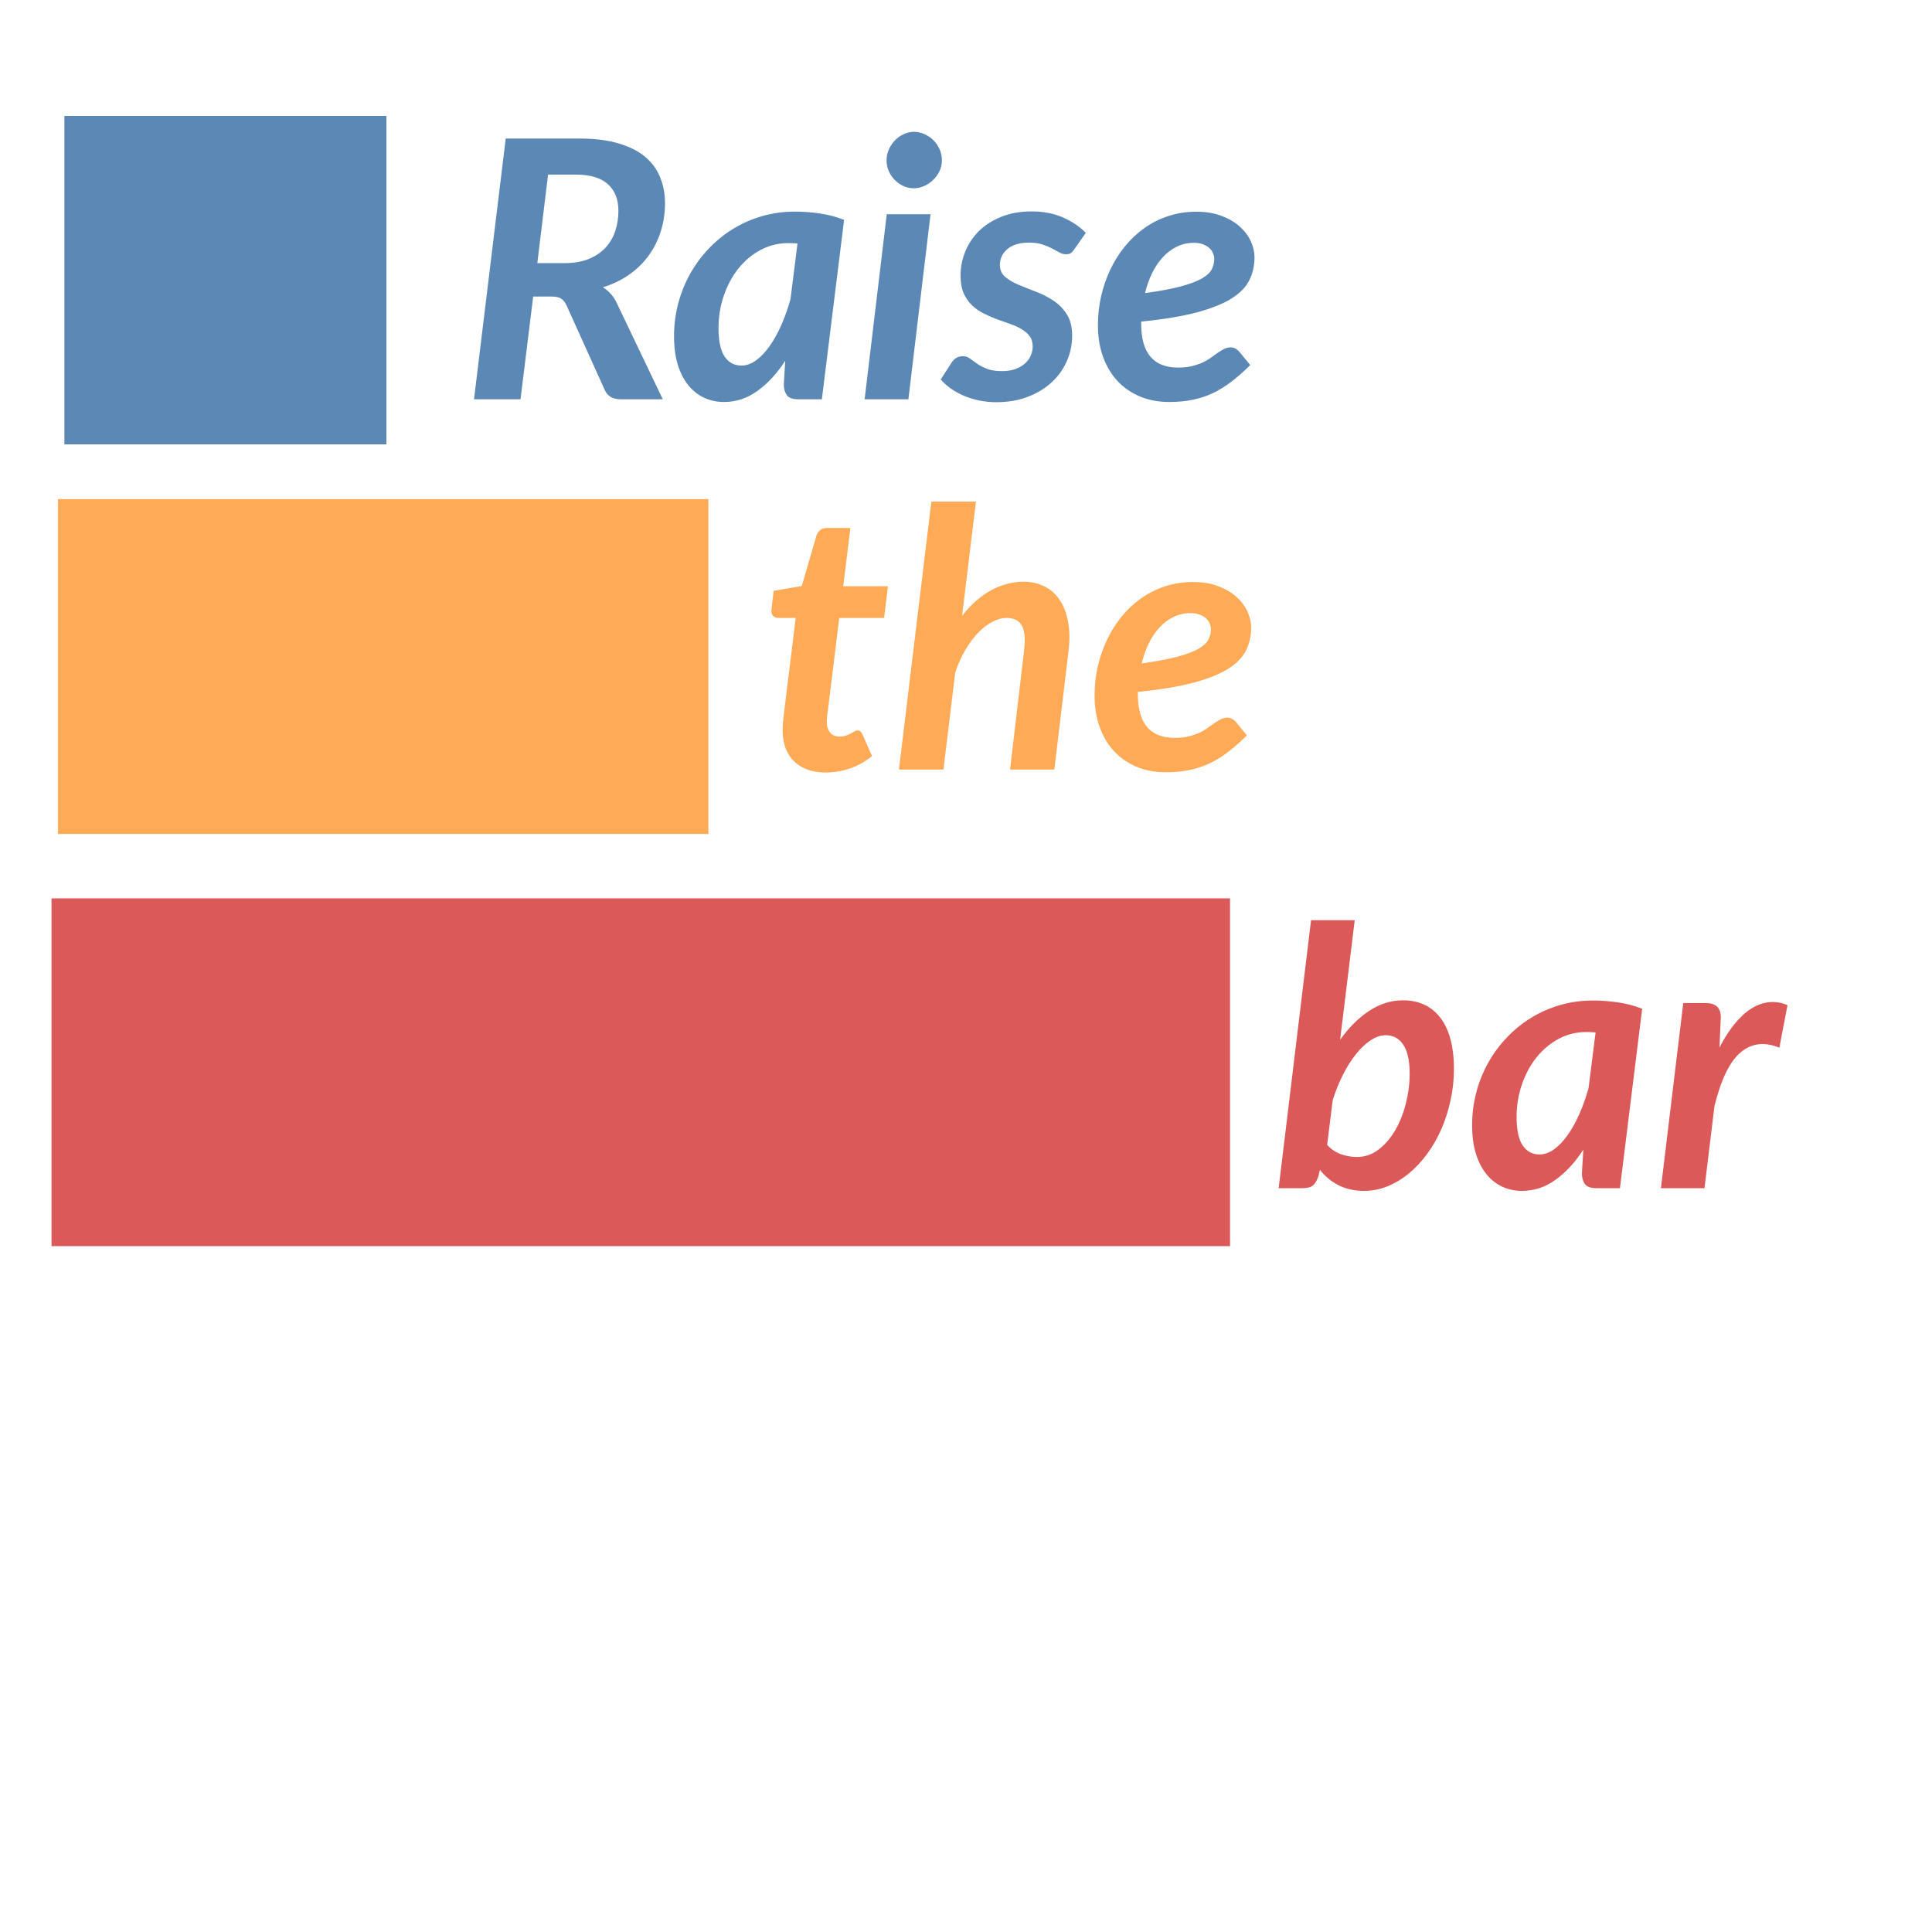
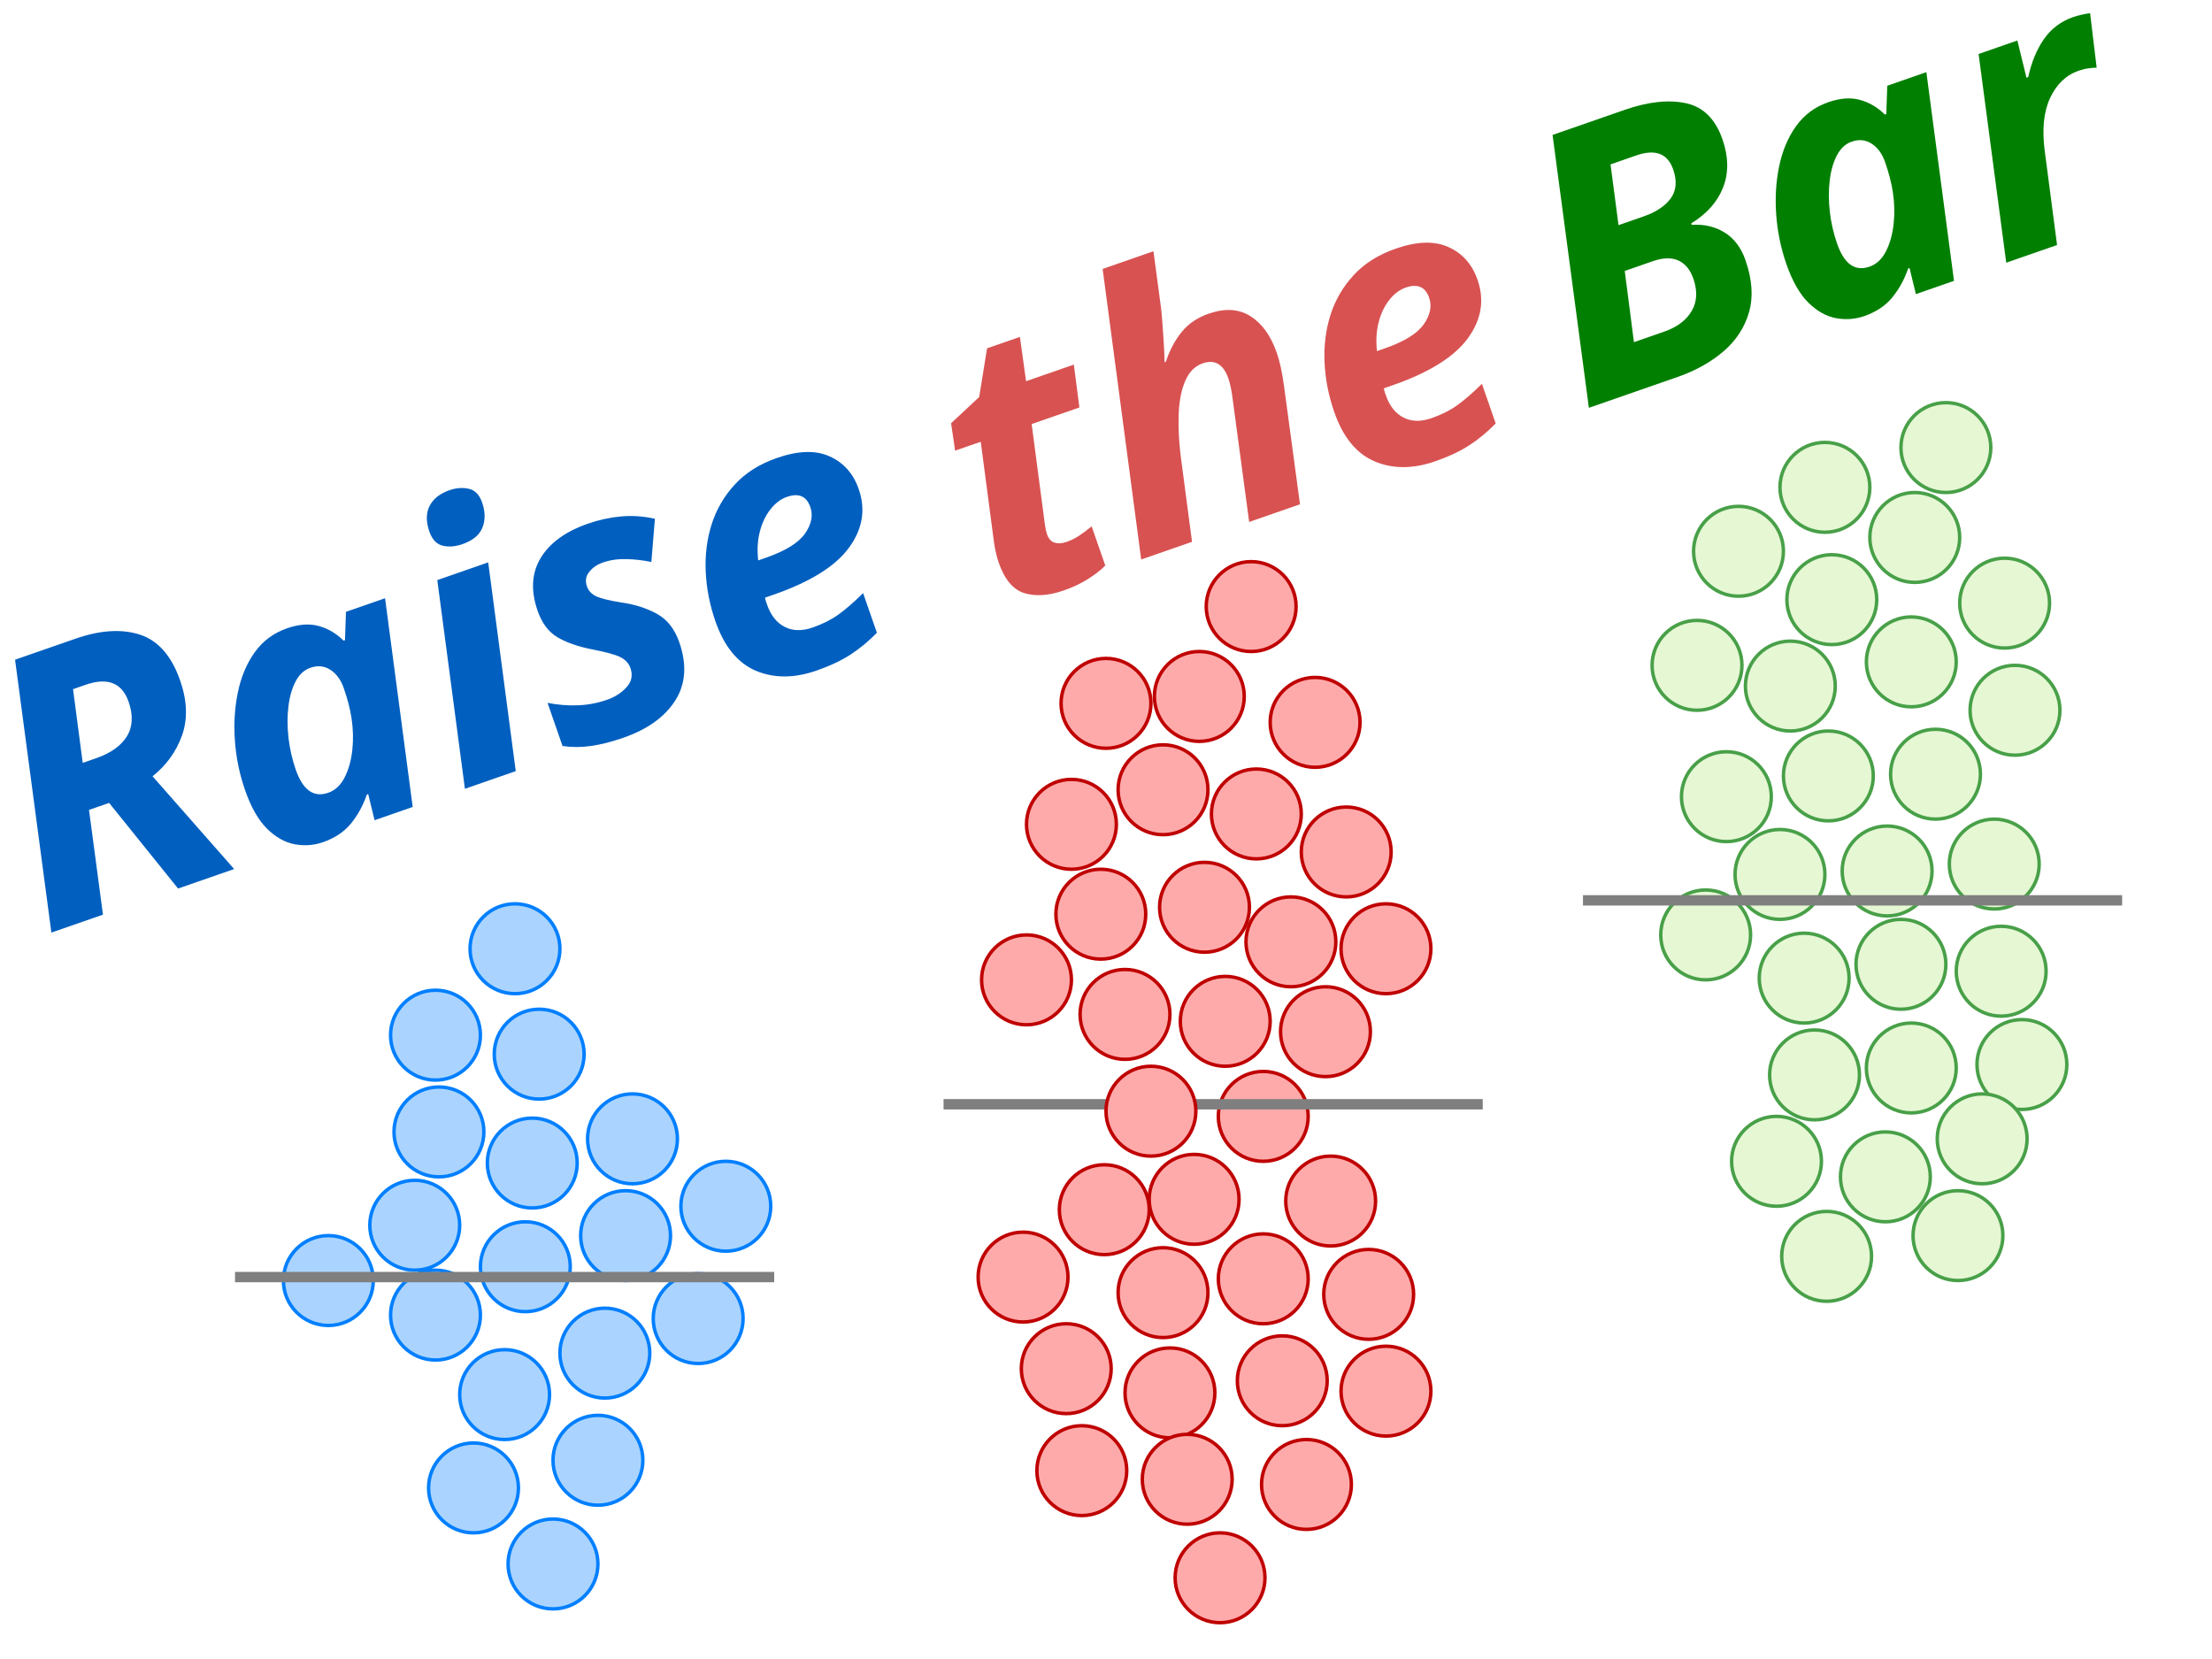
- <svg xmlns="http://www.w3.org/2000/svg" width="300" height="300" version="1.1">
-   <clipPath id="p.0">
-     <path clip-rule="nonzero" d="m0,0l960,0l0,384l-960,0l0,-384z" id="svg_1" />
-   </clipPath>
+ <svg xmlns="http://www.w3.org/2000/svg" viewBox="0 0 640 480">
  <g class="layer">
-     <text fill="#5c88b5" font-family="Lato" font-size="56" font-style="italic" font-weight="bold" id="svg_10" stroke-width="0" text-anchor="middle" x="134" xml:space="preserve" y="62">Raise</text>
-     <text fill="#ffaa56" font-family="Lato" font-size="56" font-style="italic" font-weight="bold" id="svg_3" stroke-width="0" text-anchor="middle" x="157" xml:space="preserve" y="119.5">the</text>
-     <text fill="#db5959" font-family="Lato" font-size="56" font-style="italic" font-weight="bold" id="svg_4" stroke-width="0" text-anchor="middle" x="237" xml:space="preserve" y="184.5">bar</text>
-     <rect fill="#5c88b5" height="51" id="svg_5" stroke-width="0" width="50" x="10" y="18" />
-     <rect fill="#ffaa56" height="52" id="svg_6" stroke-width="0" width="101" x="9" y="77.5" />
-     <rect fill="#db5959" height="54" id="svg_7" stroke-width="0" width="183" x="8" y="139.5">the</rect>
+     <circle cx="156" cy="305" fill="#aad4ff" id="svg_1" r="13" stroke="#007fff">Raise</circle>
+     <circle cx="154" cy="336.5" fill="#aad4ff" id="svg_5" r="13" stroke="#007fff" transform="matrix(1 0 0 1 0 0)">Raise</circle>
+     <circle cx="152" cy="366.5" fill="#aad4ff" id="svg_7" r="13" stroke="#007fff" transform="matrix(1 0 0 1 0 0)">Raise</circle>
+     <circle cx="181" cy="357.5" fill="#aad4ff" id="svg_13" r="13" stroke="#007fff" transform="matrix(1 0 0 1 0 0)">Raise</circle>
+     <circle cx="126" cy="380.5" fill="#aad4ff" id="svg_17" r="13" stroke="#007fff" transform="matrix(1 0 0 1 0 0)">Raise</circle>
+     <circle cx="146" cy="403.5" fill="#aad4ff" id="svg_20" r="13" stroke="#007fff" transform="matrix(1 0 0 1 0 0)">Raise</circle>
+     <circle cx="173" cy="422.5" fill="#aad4ff" id="svg_22" r="13" stroke="#007fff">Raise</circle>
+     <circle cx="126" cy="299.5" fill="#aad4ff" id="svg_26" r="13" stroke="#007fff" transform="matrix(1 0 0 1 0 0)">Raise</circle>
+     <circle cx="175" cy="391.5" fill="#aad4ff" id="svg_33" r="13" stroke="#007fff" transform="matrix(1 0 0 1 0 0)">Raise</circle>
+     <circle cx="149" cy="274.5" fill="#aad4ff" id="svg_36" r="13" stroke="#007fff">Raise</circle>
+     <circle cx="137" cy="430.5" fill="#aad4ff" id="svg_38" r="13" stroke="#007fff" transform="matrix(1 0 0 1 0 0)">Raise</circle>
+     <circle cx="160" cy="452.5" fill="#aad4ff" id="svg_39" r="13" stroke="#007fff" transform="matrix(1 0 0 1 0 0)">Raise</circle>
+     <circle cx="336.5" cy="374" fill="#ffaaaa" id="svg_75" r="13" stroke="#bf0000" />
+     <circle cx="319.5" cy="350" fill="#ffaaaa" id="svg_73" r="13" stroke="#bf0000" />
+     <circle cx="345.5" cy="347" fill="#ffaaaa" id="svg_67" r="13" stroke="#bf0000" />
+     <circle cx="380.5" cy="209" fill="#ffaaaa" id="svg_66" r="13" stroke="#bf0000" />
+     <circle cx="338.5" cy="403" fill="#ffaaaa" id="svg_64" r="13" stroke="#bf0000" transform="matrix(1 0 0 1 0 0)" />
+     <circle cx="365.5" cy="370" fill="#ffaaaa" id="svg_61" r="13" stroke="#bf0000" />
+     <circle cx="365.5" cy="323" fill="#ffaaaa" id="svg_54" r="13" stroke="#bf0000" />
+     <circle cx="308.5" cy="396" fill="#ffaaaa" id="svg_53" r="13" stroke="#bf0000" transform="matrix(1 0 0 1 0 0)" />
+     <circle cx="343.5" cy="428" fill="#ffaaaa" id="svg_47" r="13" stroke="#bf0000" />
+     <circle cx="336.5" cy="228.5" fill="#ffaaaa" id="svg_98" r="13" stroke="#bf0000" transform="matrix(1 0 0 1 0 0)" />
+     <circle cx="363.5" cy="235.5" fill="#ffaaaa" id="svg_96" r="13" stroke="#bf0000" />
+     <circle cx="348.5" cy="262.5" fill="#ffaaaa" id="svg_95" r="13" stroke="#bf0000" />
+     <circle cx="373.5" cy="272.5" fill="#ffaaaa" id="svg_94" r="13" stroke="#bf0000" />
+     <circle cx="389.5" cy="246.5" fill="#ffaaaa" id="svg_93" r="13" stroke="#bf0000" />
+     <circle cx="354.5" cy="295.5" fill="#ffaaaa" id="svg_86" r="13" stroke="#bf0000" />
+     <circle cx="325.5" cy="293.5" fill="#ffaaaa" id="svg_85" r="13" stroke="#bf0000" />
+     <circle cx="383.5" cy="298.5" fill="#ffaaaa" id="svg_81" r="13" stroke="#bf0000" />
+     <circle cx="318.5" cy="264.5" fill="#ffaaaa" id="svg_79" r="13" stroke="#bf0000" />
+     <circle cx="347" cy="201.5" fill="#ffaaaa" id="svg_100" r="13" stroke="#bf0000" />
+     <circle cx="95" cy="370.5" fill="#aad4ff" id="svg_104" r="13" stroke="#007fff" transform="matrix(1 0 0 1 0 0)">Raise</circle>
+     <circle cx="202" cy="381.5" fill="#aad4ff" id="svg_109" r="13" stroke="#007fff">Raise</circle>
+     <circle cx="313" cy="425.5" fill="#ffaaaa" id="svg_112" r="13" stroke="#bf0000" />
+     <circle cx="378" cy="429.5" fill="#ffaaaa" id="svg_124" r="13" stroke="#bf0000" />
+     <circle cx="353" cy="456.5" fill="#ffaaaa" id="svg_125" r="13" stroke="#bf0000" />
+     <circle cx="546" cy="252" fill="#e6f7d4" id="svg_192" r="13" stroke="#48a048">Raise</circle>
+     <circle cx="550" cy="279" fill="#e6f7d4" id="svg_191" r="13" stroke="#48a048">Raise</circle>
+     <circle cx="579" cy="281" fill="#e6f7d4" id="svg_189" r="13" stroke="#48a048">Raise</circle>
+     <circle cx="577" cy="250" fill="#e6f7d4" id="svg_187" r="13" stroke="#48a048">Raise</circle>
+     <circle cx="515" cy="253" fill="#e6f7d4" id="svg_186" r="13" stroke="#48a048">Raise</circle>
+     <circle cx="560" cy="224" fill="#e6f7d4" id="svg_185" r="13" stroke="#48a048">Raise</circle>
+     <circle cx="522" cy="283" fill="#e6f7d4" id="svg_182" r="13" stroke="#48a048">Raise</circle>
+     <circle cx="585" cy="308" fill="#e6f7d4" id="svg_180" r="13" stroke="#48a048">Raise</circle>
+     <circle cx="553" cy="309" fill="#e6f7d4" id="svg_171" r="13" stroke="#48a048">Raise</circle>
+     <circle cx="525" cy="311" fill="#e6f7d4" id="svg_170" r="13" stroke="#48a048">Raise</circle>
+     <circle cx="514" cy="336" fill="#e6f7d4" id="svg_164" r="13" stroke="#48a048">Raise</circle>
+     <circle cx="528" cy="141" fill="#e6f7d4" id="svg_162" r="13" stroke="#48a048">Raise</circle>
+     <circle cx="530" cy="173.5" fill="#e6f7d4" id="svg_161" r="13" stroke="#48a048">Raise</circle>
+     <circle cx="503" cy="159.5" fill="#e6f7d4" id="svg_160" r="13" stroke="#48a048">Raise</circle>
+     <circle cx="563" cy="129.5" fill="#e6f7d4" id="svg_159" r="13" stroke="#48a048">Raise</circle>
+     <circle cx="554" cy="155.5" fill="#e6f7d4" id="svg_154" r="13" stroke="#48a048">Raise</circle>
+     <circle cx="518" cy="198.5" fill="#e6f7d4" id="svg_153" r="13" stroke="#48a048">Raise</circle>
+     <circle cx="529" cy="224.5" fill="#e6f7d4" id="svg_151" r="13" stroke="#48a048">Raise</circle>
+     <circle cx="553" cy="191.5" fill="#e6f7d4" id="svg_149" r="13" stroke="#48a048">Raise</circle>
+     <circle cx="583" cy="205.5" fill="#e6f7d4" id="svg_146" r="13" stroke="#48a048">Raise</circle>
+     <circle cx="491" cy="192.5" fill="#e6f7d4" id="svg_145" r="13" stroke="#48a048">Raise</circle>
+     <circle cx="580" cy="174.5" fill="#e6f7d4" id="svg_144" r="13" stroke="#48a048">Raise</circle>
+     <circle cx="566.5" cy="357.5" fill="#e6f7d4" id="svg_138" r="13" stroke="#48a048">Raise</circle>
+     <circle cx="493.5" cy="270.5" fill="#e6f7d4" id="svg_137" r="13" stroke="#48a048">Raise</circle>
+     <circle cx="499.5" cy="230.5" fill="#e6f7d4" id="svg_133" r="13" stroke="#48a048">Raise</circle>
+     <circle cx="573.5" cy="329.5" fill="#e6f7d4" id="svg_131" r="13" stroke="#48a048">Raise</circle>
+     <circle cx="528.5" cy="363.5" fill="#e6f7d4" id="svg_126" r="13" stroke="#48a048">Raise</circle>
+     <circle cx="545.5" cy="340.5" fill="#e6f7d4" id="svg_45" r="13" stroke="#48a048">Raise</circle>
+     <circle cx="210" cy="349" fill="#aad4ff" id="svg_202" r="13" stroke="#007fff">Raise</circle>
+     <text fill="#005fbf" font-family="Sans-serif" font-size="65" font-style="italic" font-weight="bold" id="svg_205" letter-spacing="0" stroke="#000000" stroke-width="0" text-anchor="middle" transform="matrix(1 0 0 1 0 0) matrix(1.54029 -0.535574 0.552192 1.58808 -222.075 -200.912)" x="122.97" xml:space="preserve" y="310.73">Raise</text>
+     <text fill="#d85252" font-family="Sans-serif" font-size="65" font-style="italic" font-weight="bold" id="svg_209" letter-spacing="0" stroke="#000000" stroke-width="0" text-anchor="middle" transform="matrix(1 0 0 1 0 0) matrix(1.54029 -0.535574 0.552192 1.58808 -222.075 -200.912)" x="270.04" xml:space="preserve" y="311.68">the</text>
+     <text fill="#007f00" font-family="Sans-serif" font-size="65" font-style="italic" font-weight="bold" id="svg_210" letter-spacing="0" stroke="#000000" stroke-width="0" text-anchor="middle" transform="matrix(1.54029 -0.535574 0.552192 1.58808 -222.075 -200.912)" x="382.12" xml:space="preserve" y="312.33">Bar</text>
+     <circle cx="183" cy="329.5" fill="#aad4ff" id="svg_212" r="13" stroke="#007fff" transform="matrix(1 0 0 1 0 0)">Raise</circle>
+     <line fill="none" id="svg_2" stroke="#7f7f7f" stroke-width="3" x1="273" x2="429" y1="319.5" y2="319.5">Raise</line>
+     <line fill="none" id="svg_3" stroke="#7f7f7f" stroke-width="3" x1="458" x2="614" y1="260.5" y2="260.5">Raise</line>
+     <circle cx="310" cy="238.5" fill="#ffaaaa" id="svg_4" r="13" stroke="#bf0000" transform="matrix(1 0 0 1 0 0)" />
+     <circle cx="385" cy="347.5" fill="#ffaaaa" id="svg_8" r="13" stroke="#bf0000" />
+     <circle cx="371" cy="399.5" fill="#ffaaaa" id="svg_9" r="13" stroke="#bf0000" transform="matrix(1 0 0 1 0 0)" />
+     <circle cx="401" cy="274.5" fill="#ffaaaa" id="svg_10" r="13" stroke="#bf0000" />
+     <circle cx="297" cy="283.5" fill="#ffaaaa" id="svg_11" r="13" stroke="#bf0000" />
+     <circle cx="296" cy="369.5" fill="#ffaaaa" id="svg_12" r="13" stroke="#bf0000" />
+     <circle cx="396" cy="374.5" fill="#ffaaaa" id="svg_15" r="13" stroke="#bf0000" />
+     <circle cx="333" cy="321.5" fill="#ffaaaa" id="svg_16" r="13" stroke="#bf0000" transform="matrix(1 0 0 1 0 0)" />
+     <circle cx="320" cy="203.5" fill="#ffaaaa" id="svg_19" r="13" stroke="#bf0000" />
+     <circle cx="362" cy="175.5" fill="#ffaaaa" id="svg_21" r="13" stroke="#bf0000" />
+     <circle cx="401" cy="402.5" fill="#ffaaaa" id="svg_23" r="13" stroke="#bf0000" transform="matrix(1 0 0 1 0 0)" />
+     <circle cx="127" cy="327.5" fill="#aad4ff" id="svg_24" r="13" stroke="#007fff">Raise</circle>
+     <circle cx="120" cy="354.5" fill="#aad4ff" id="svg_25" r="13" stroke="#007fff" transform="matrix(1 0 0 1 0 0)">Raise</circle>
+     <line fill="none" id="svg_27" stroke="#7f7f7f" stroke-width="3" x1="68" x2="224" y1="369.5" y2="369.5">Raise</line>
  </g>
</svg>
